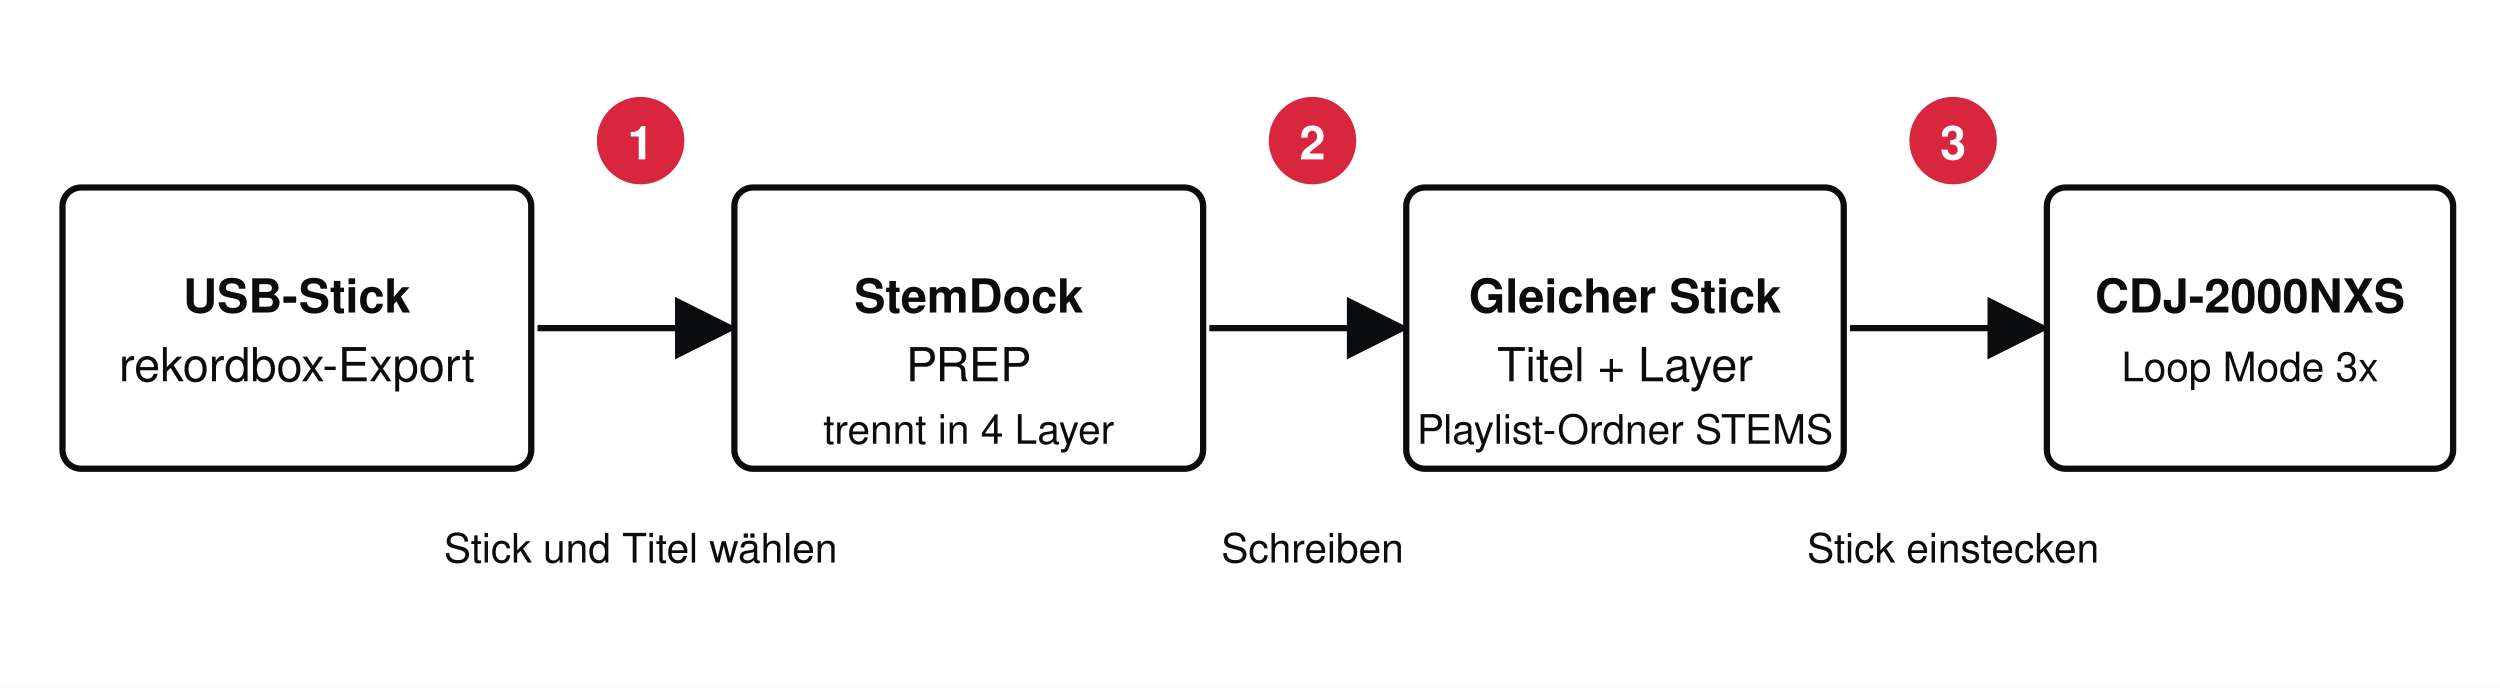
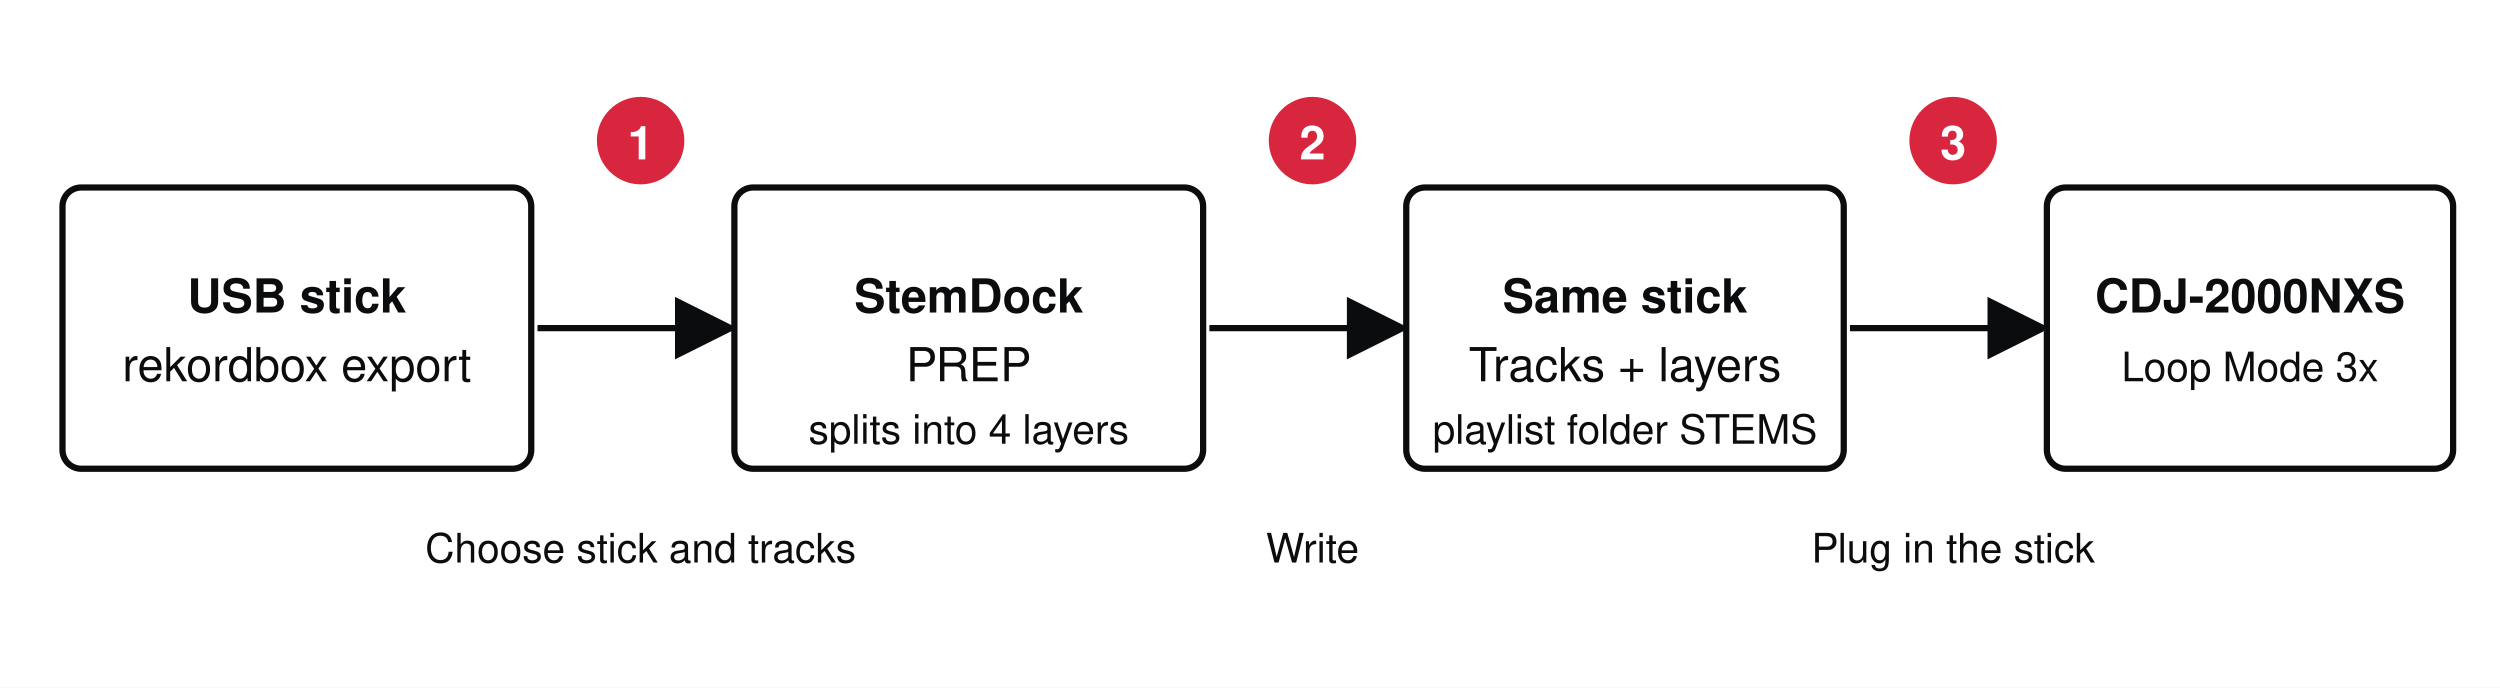
<svg xmlns="http://www.w3.org/2000/svg" viewBox="0 0 800 220" width="800" height="220" font-family="Helvetica,Arial,sans-serif" font-size="15">
  <rect width="800" height="220" fill="#fff" />
  <defs>
    <marker id="a" markerWidth="10" markerHeight="10" refX="8" refY="5" orient="auto">
      <path d="M0,0 L10,5 L0,10z" fill="#0b0c0e" />
    </marker>
  </defs>
  <g fill="#fff" stroke="#0b0c0e" stroke-width="2">
    <rect x="20" y="60" width="150" height="90" rx="6" />
    <rect x="235" y="60" width="150" height="90" rx="6" />
    <rect x="450" y="60" width="140" height="90" rx="6" />
    <rect x="655" y="60" width="130" height="90" rx="6" />
  </g>
  <g fill="#0b0c0e" text-anchor="middle">
-     <text x="95" y="100" font-weight="700">USB-Stick</text>
-     <text x="95" y="122">rekordbox-Export</text>
+     <text x="95" y="100" font-weight="700">USB stick</text>
+     <text x="95" y="122">rekordbox export</text>
    <text x="310" y="100" font-weight="700">StemDock</text>
    <text x="310" y="122">PREP</text>
-     <text x="310" y="142" font-size="13">trennt in 4 Layer</text>
-     <text x="520" y="100" font-weight="700">Gleicher Stick</text>
-     <text x="520" y="122">Titel + Layer</text>
-     <text x="520" y="142" font-size="13">Playlist-Ordner STEMS</text>
+     <text x="310" y="142" font-size="13">splits into 4 layers</text>
+     <text x="520" y="100" font-weight="700">Same stick</text>
+     <text x="520" y="122">Tracks + layers</text>
+     <text x="520" y="142" font-size="13">playlist folder STEMS</text>
    <text x="720" y="100" font-weight="700">CDJ-2000NXS</text>
    <text x="720" y="122" font-size="13">Loop Mode 3x</text>
  </g>
  <g stroke="#0b0c0e" stroke-width="2" fill="none" marker-end="url(#a)">
    <path d="M172,105 H232" />
    <path d="M387,105 H447" />
    <path d="M592,105 H652" />
  </g>
  <g fill="#d7263d">
    <circle cx="205" cy="45" r="14" />
    <circle cx="420" cy="45" r="14" />
    <circle cx="625" cy="45" r="14" />
  </g>
  <g fill="#fff" font-weight="700" text-anchor="middle">
    <text x="205" y="51">1</text>
    <text x="420" y="51">2</text>
    <text x="625" y="51">3</text>
  </g>
  <g fill="#0b0c0e" text-anchor="middle" font-size="13">
-     <text x="205" y="180">Stick und Titel wählen</text>
-     <text x="420" y="180">Schreiben</text>
-     <text x="625" y="180">Stick einstecken</text>
+     <text x="205" y="180">Choose stick and tracks</text>
+     <text x="420" y="180">Write</text>
+     <text x="625" y="180">Plug in the stick</text>
  </g>
</svg>
